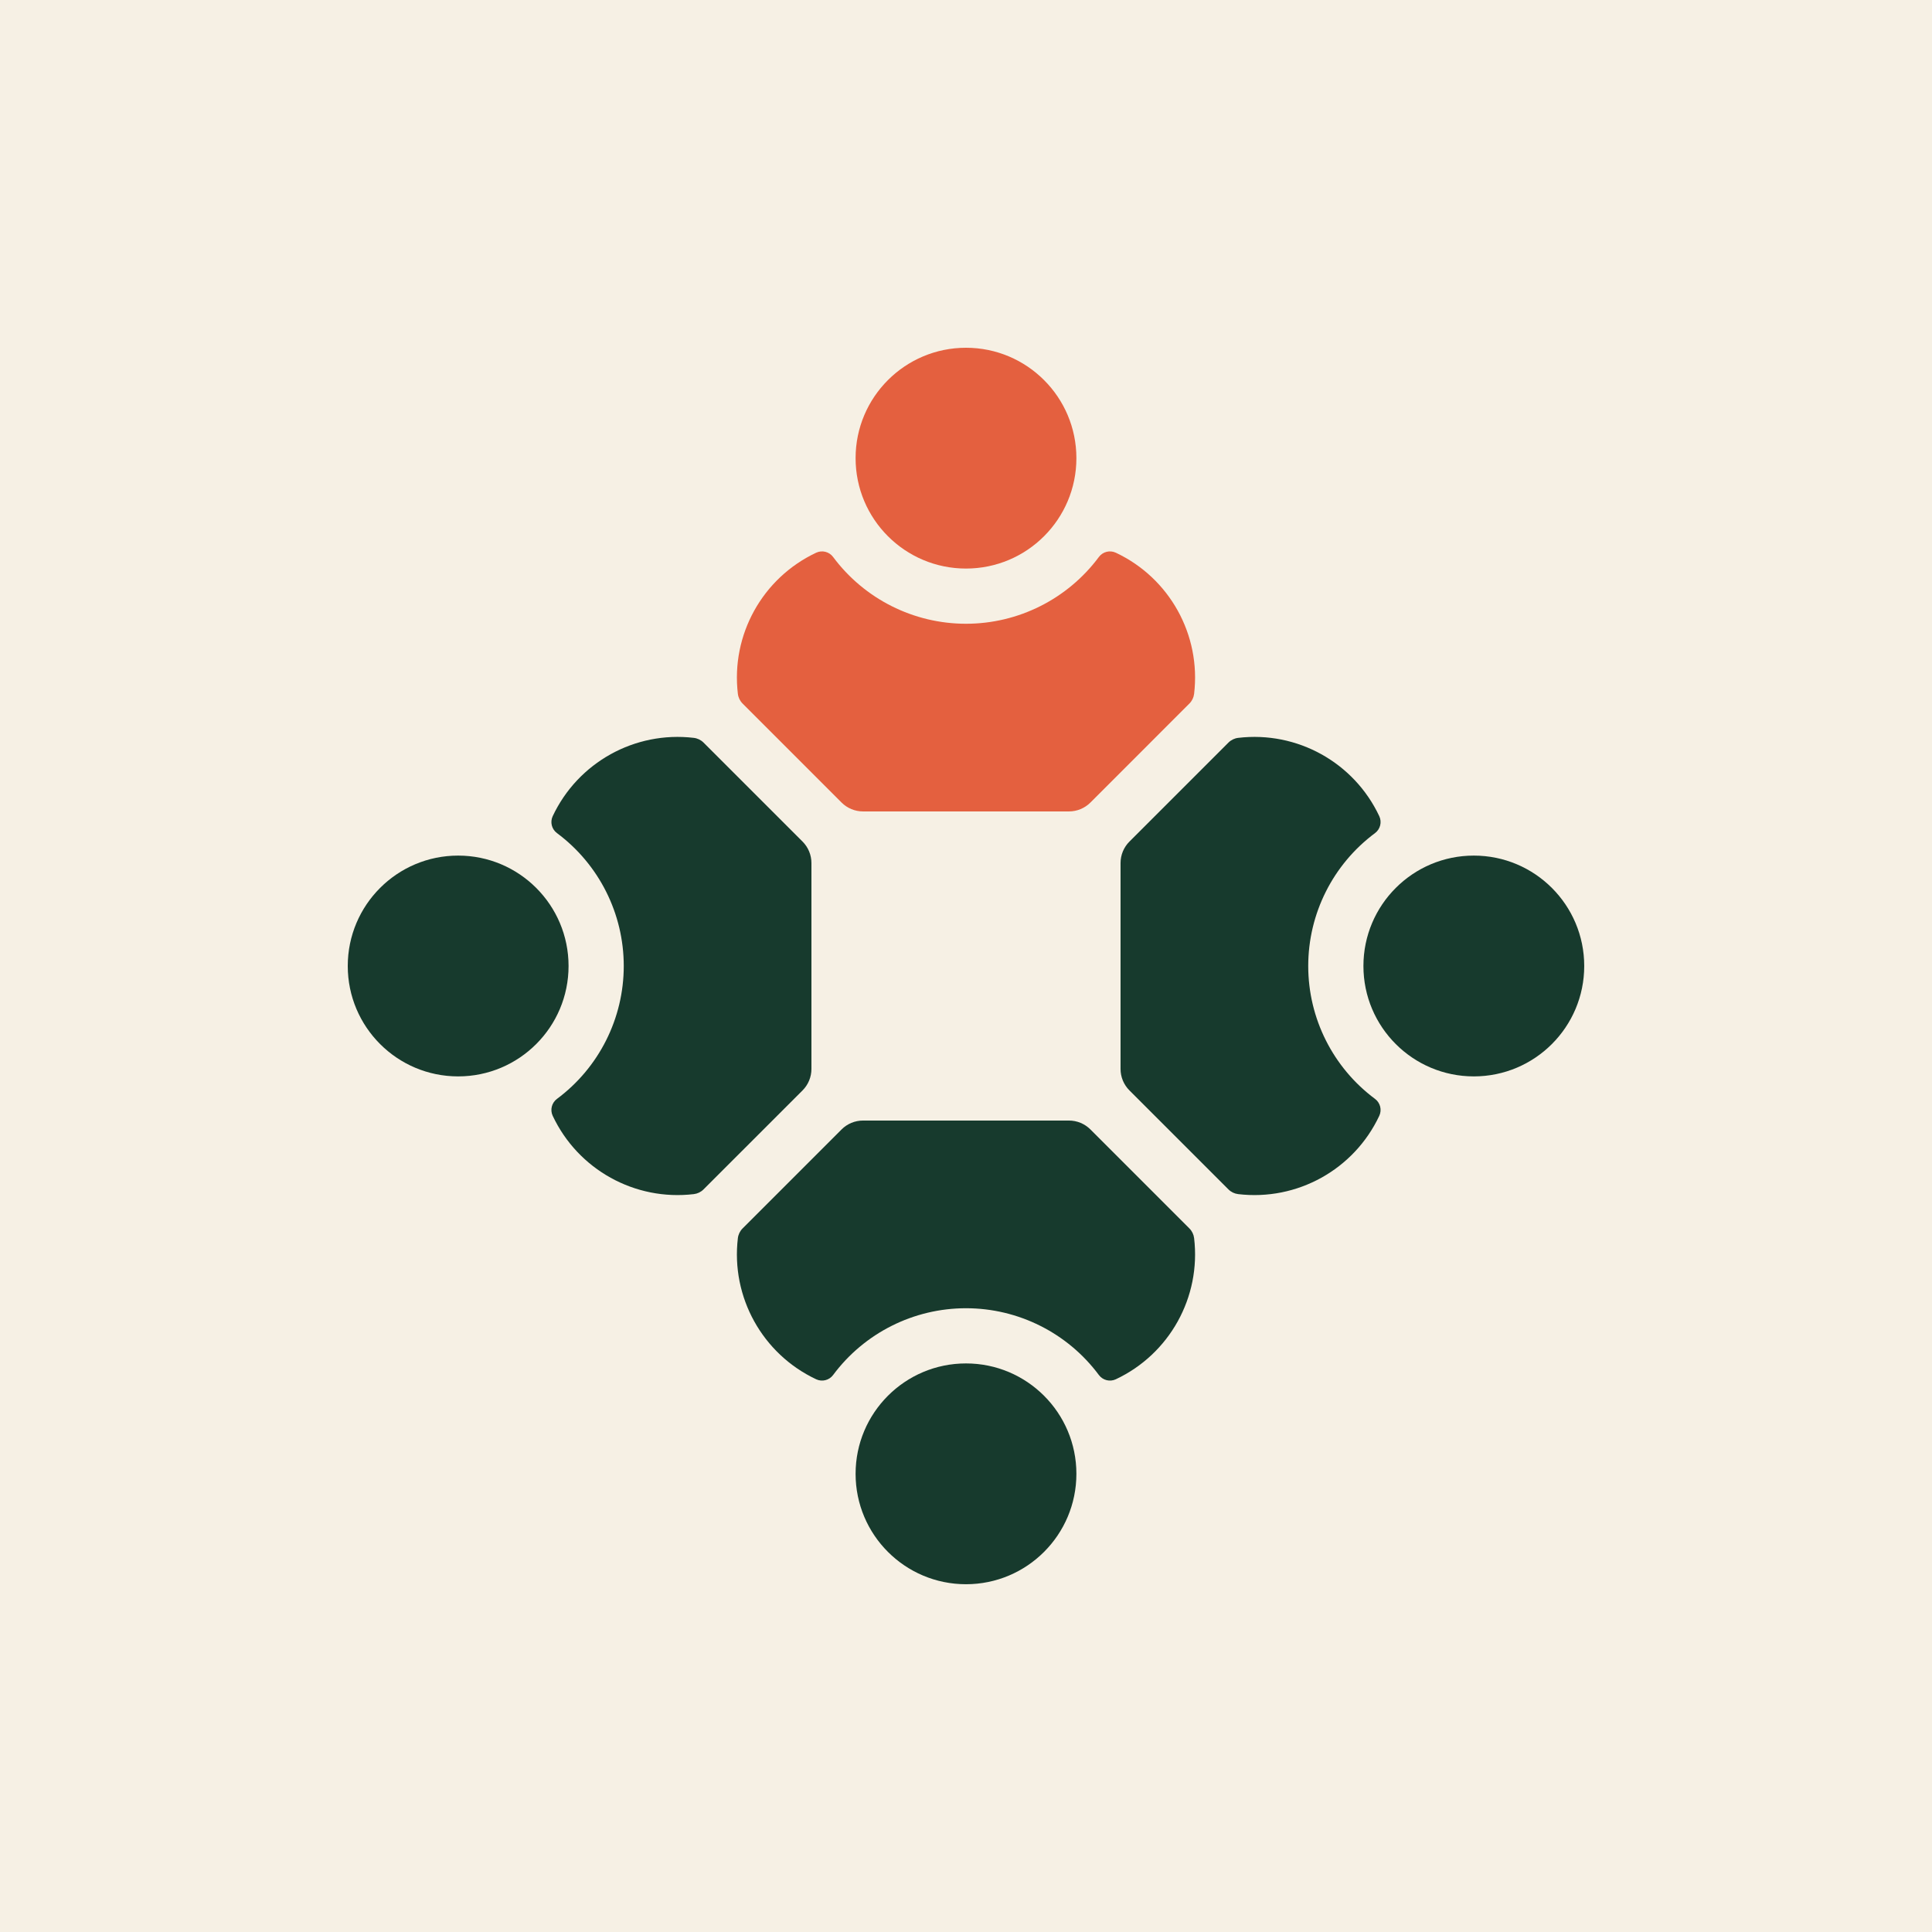
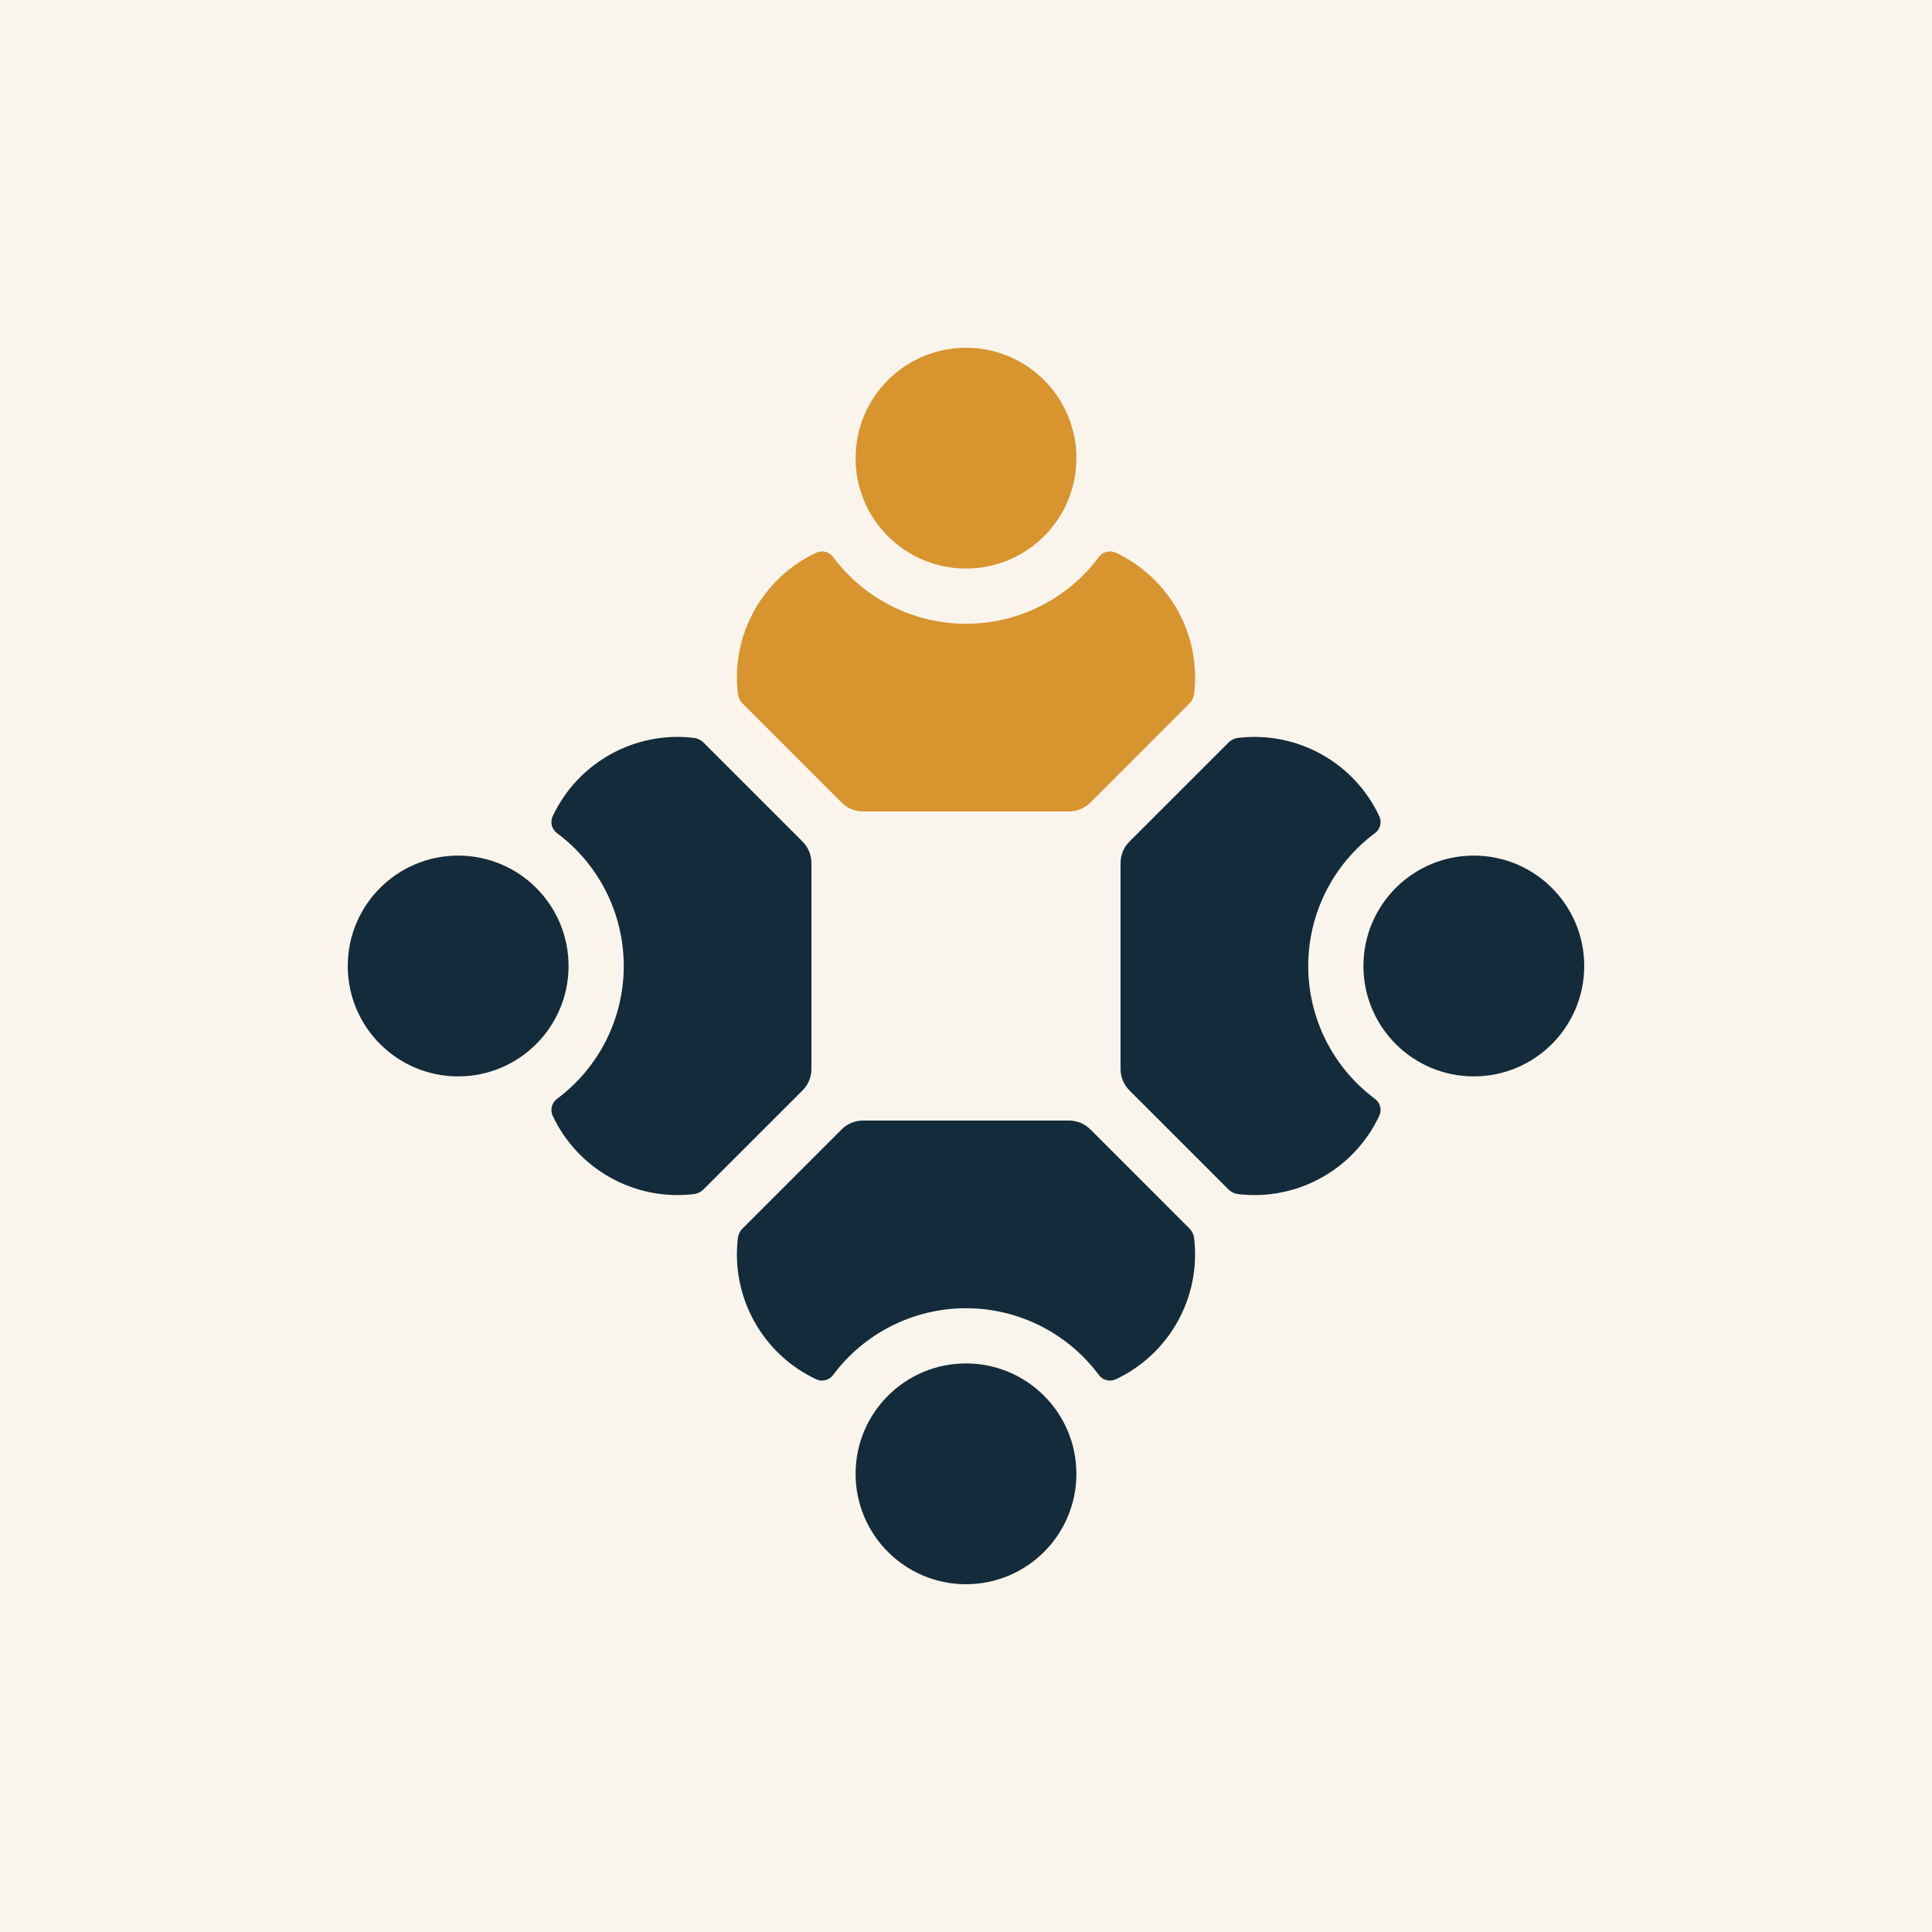
<svg xmlns="http://www.w3.org/2000/svg" width="512" height="512" viewBox="0 0 512.00 512.00" role="img" aria-label="Board Game Verse">
-   <rect width="512.00" height="512.00" fill="#F6F0E4" />
+   <rect width="512.00" height="512.00" fill="#FAF5EC" />
  <g transform="translate(92.16 92.16) scale(0.36571) translate(-64 -64)">
-     <g transform="rotate(0 512 512)" fill="#E4603F">
+     <g transform="rotate(0 512 512)" fill="#D8942F">
      <path d="M512.00,400.00 L586.60,400.00 A22,22 0 0 0 602.16,393.56 L673.87,321.84 A12,12 0 0 0 677.31,314.77 A100,100 0 0 0 620.58,212.52 A10,10 0 0 0 608.30,215.60 A120,120 0 0 1 512.00,264.00 A120,120 0 0 1 415.70,215.60 A10,10 0 0 0 403.42,212.52 A100,100 0 0 0 346.69,314.77 A12,12 0 0 0 350.13,321.84 L421.84,393.56 A22,22 0 0 0 437.40,400.00 Z" />
      <circle cx="512" cy="144" r="80" />
    </g>
-     <g transform="rotate(90 512 512)" fill="#173A2D">
+     <g transform="rotate(90 512 512)" fill="#142B3B">
      <path d="M512.00,400.00 L586.60,400.00 A22,22 0 0 0 602.16,393.56 L673.87,321.84 A12,12 0 0 0 677.31,314.77 A100,100 0 0 0 620.58,212.52 A10,10 0 0 0 608.30,215.60 A120,120 0 0 1 512.00,264.00 A120,120 0 0 1 415.70,215.60 A10,10 0 0 0 403.42,212.52 A100,100 0 0 0 346.69,314.77 A12,12 0 0 0 350.13,321.84 L421.84,393.56 A22,22 0 0 0 437.40,400.00 Z" />
      <circle cx="512" cy="144" r="80" />
    </g>
-     <g transform="rotate(180 512 512)" fill="#173A2D">
+     <g transform="rotate(180 512 512)" fill="#142B3B">
      <path d="M512.00,400.00 L586.60,400.00 A22,22 0 0 0 602.16,393.56 L673.87,321.84 A12,12 0 0 0 677.31,314.77 A100,100 0 0 0 620.58,212.52 A10,10 0 0 0 608.30,215.60 A120,120 0 0 1 512.00,264.00 A120,120 0 0 1 415.70,215.60 A10,10 0 0 0 403.42,212.52 A100,100 0 0 0 346.69,314.77 A12,12 0 0 0 350.13,321.84 L421.84,393.56 A22,22 0 0 0 437.40,400.00 Z" />
      <circle cx="512" cy="144" r="80" />
    </g>
-     <g transform="rotate(270 512 512)" fill="#173A2D">
+     <g transform="rotate(270 512 512)" fill="#142B3B">
      <path d="M512.00,400.00 L586.60,400.00 A22,22 0 0 0 602.16,393.56 L673.87,321.84 A12,12 0 0 0 677.31,314.77 A100,100 0 0 0 620.58,212.52 A10,10 0 0 0 608.30,215.60 A120,120 0 0 1 512.00,264.00 A120,120 0 0 1 415.70,215.60 A10,10 0 0 0 403.42,212.52 A100,100 0 0 0 346.69,314.77 A12,12 0 0 0 350.13,321.84 L421.84,393.56 A22,22 0 0 0 437.40,400.00 Z" />
      <circle cx="512" cy="144" r="80" />
    </g>
  </g>
</svg>
